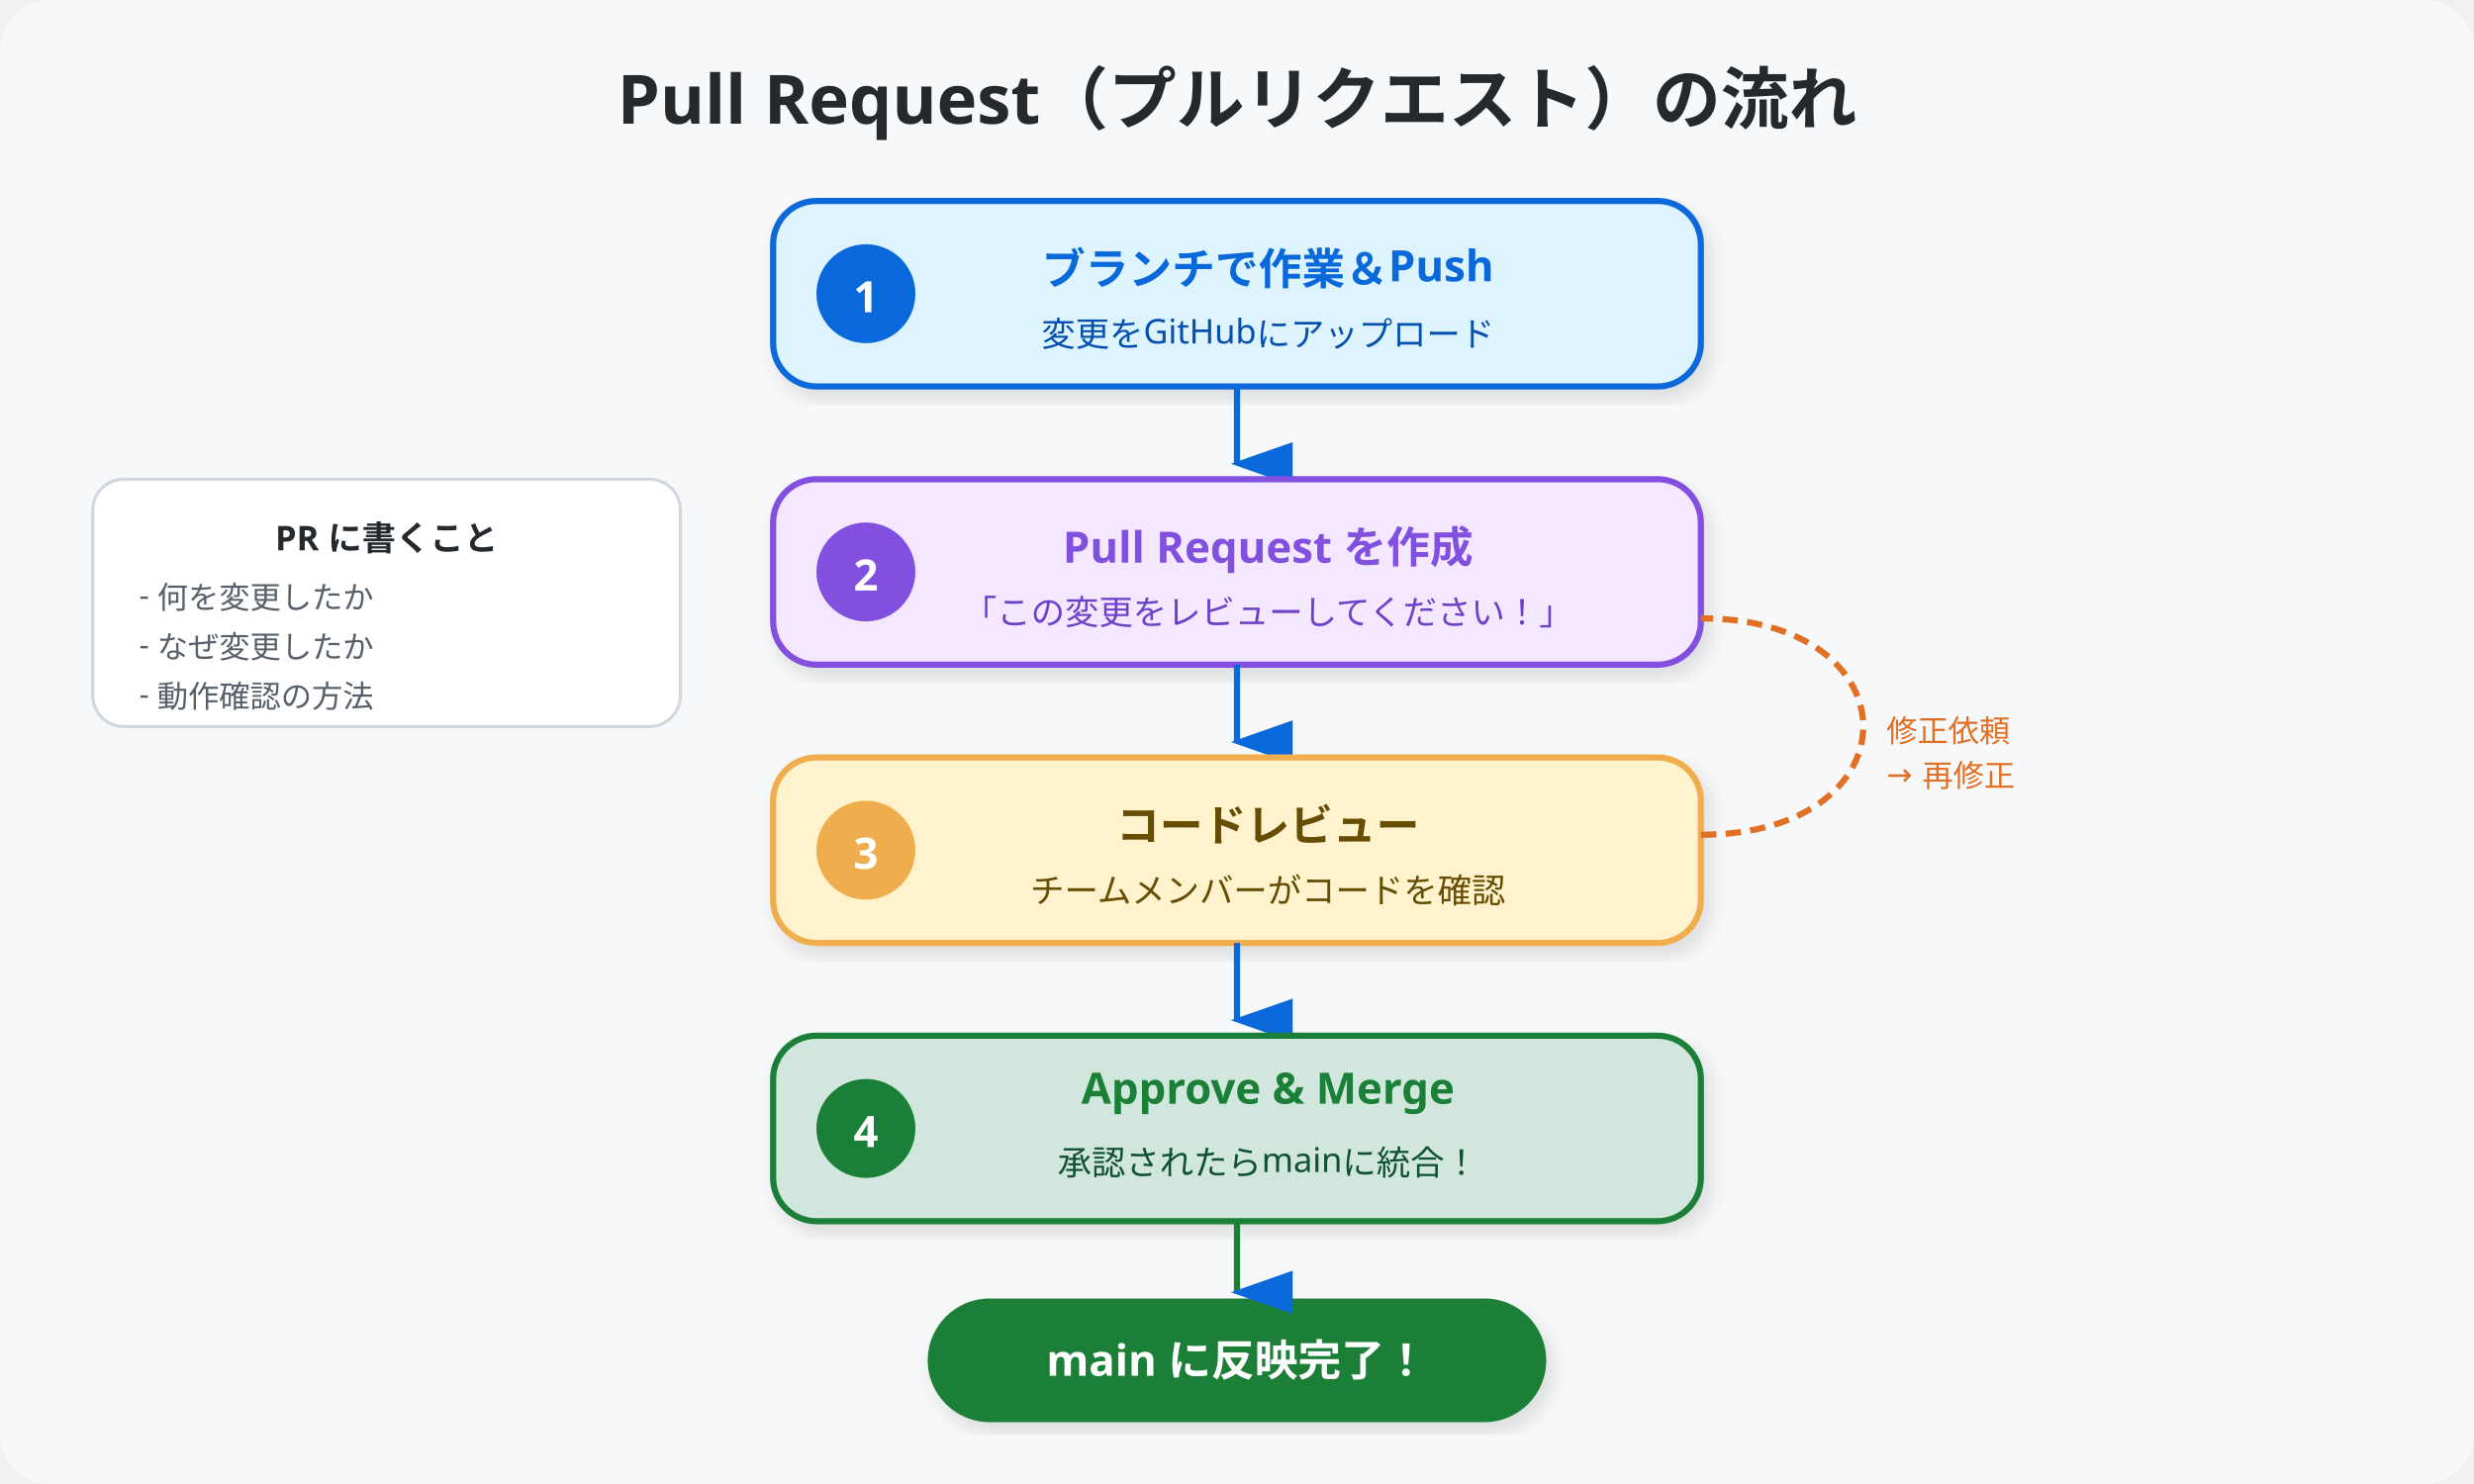
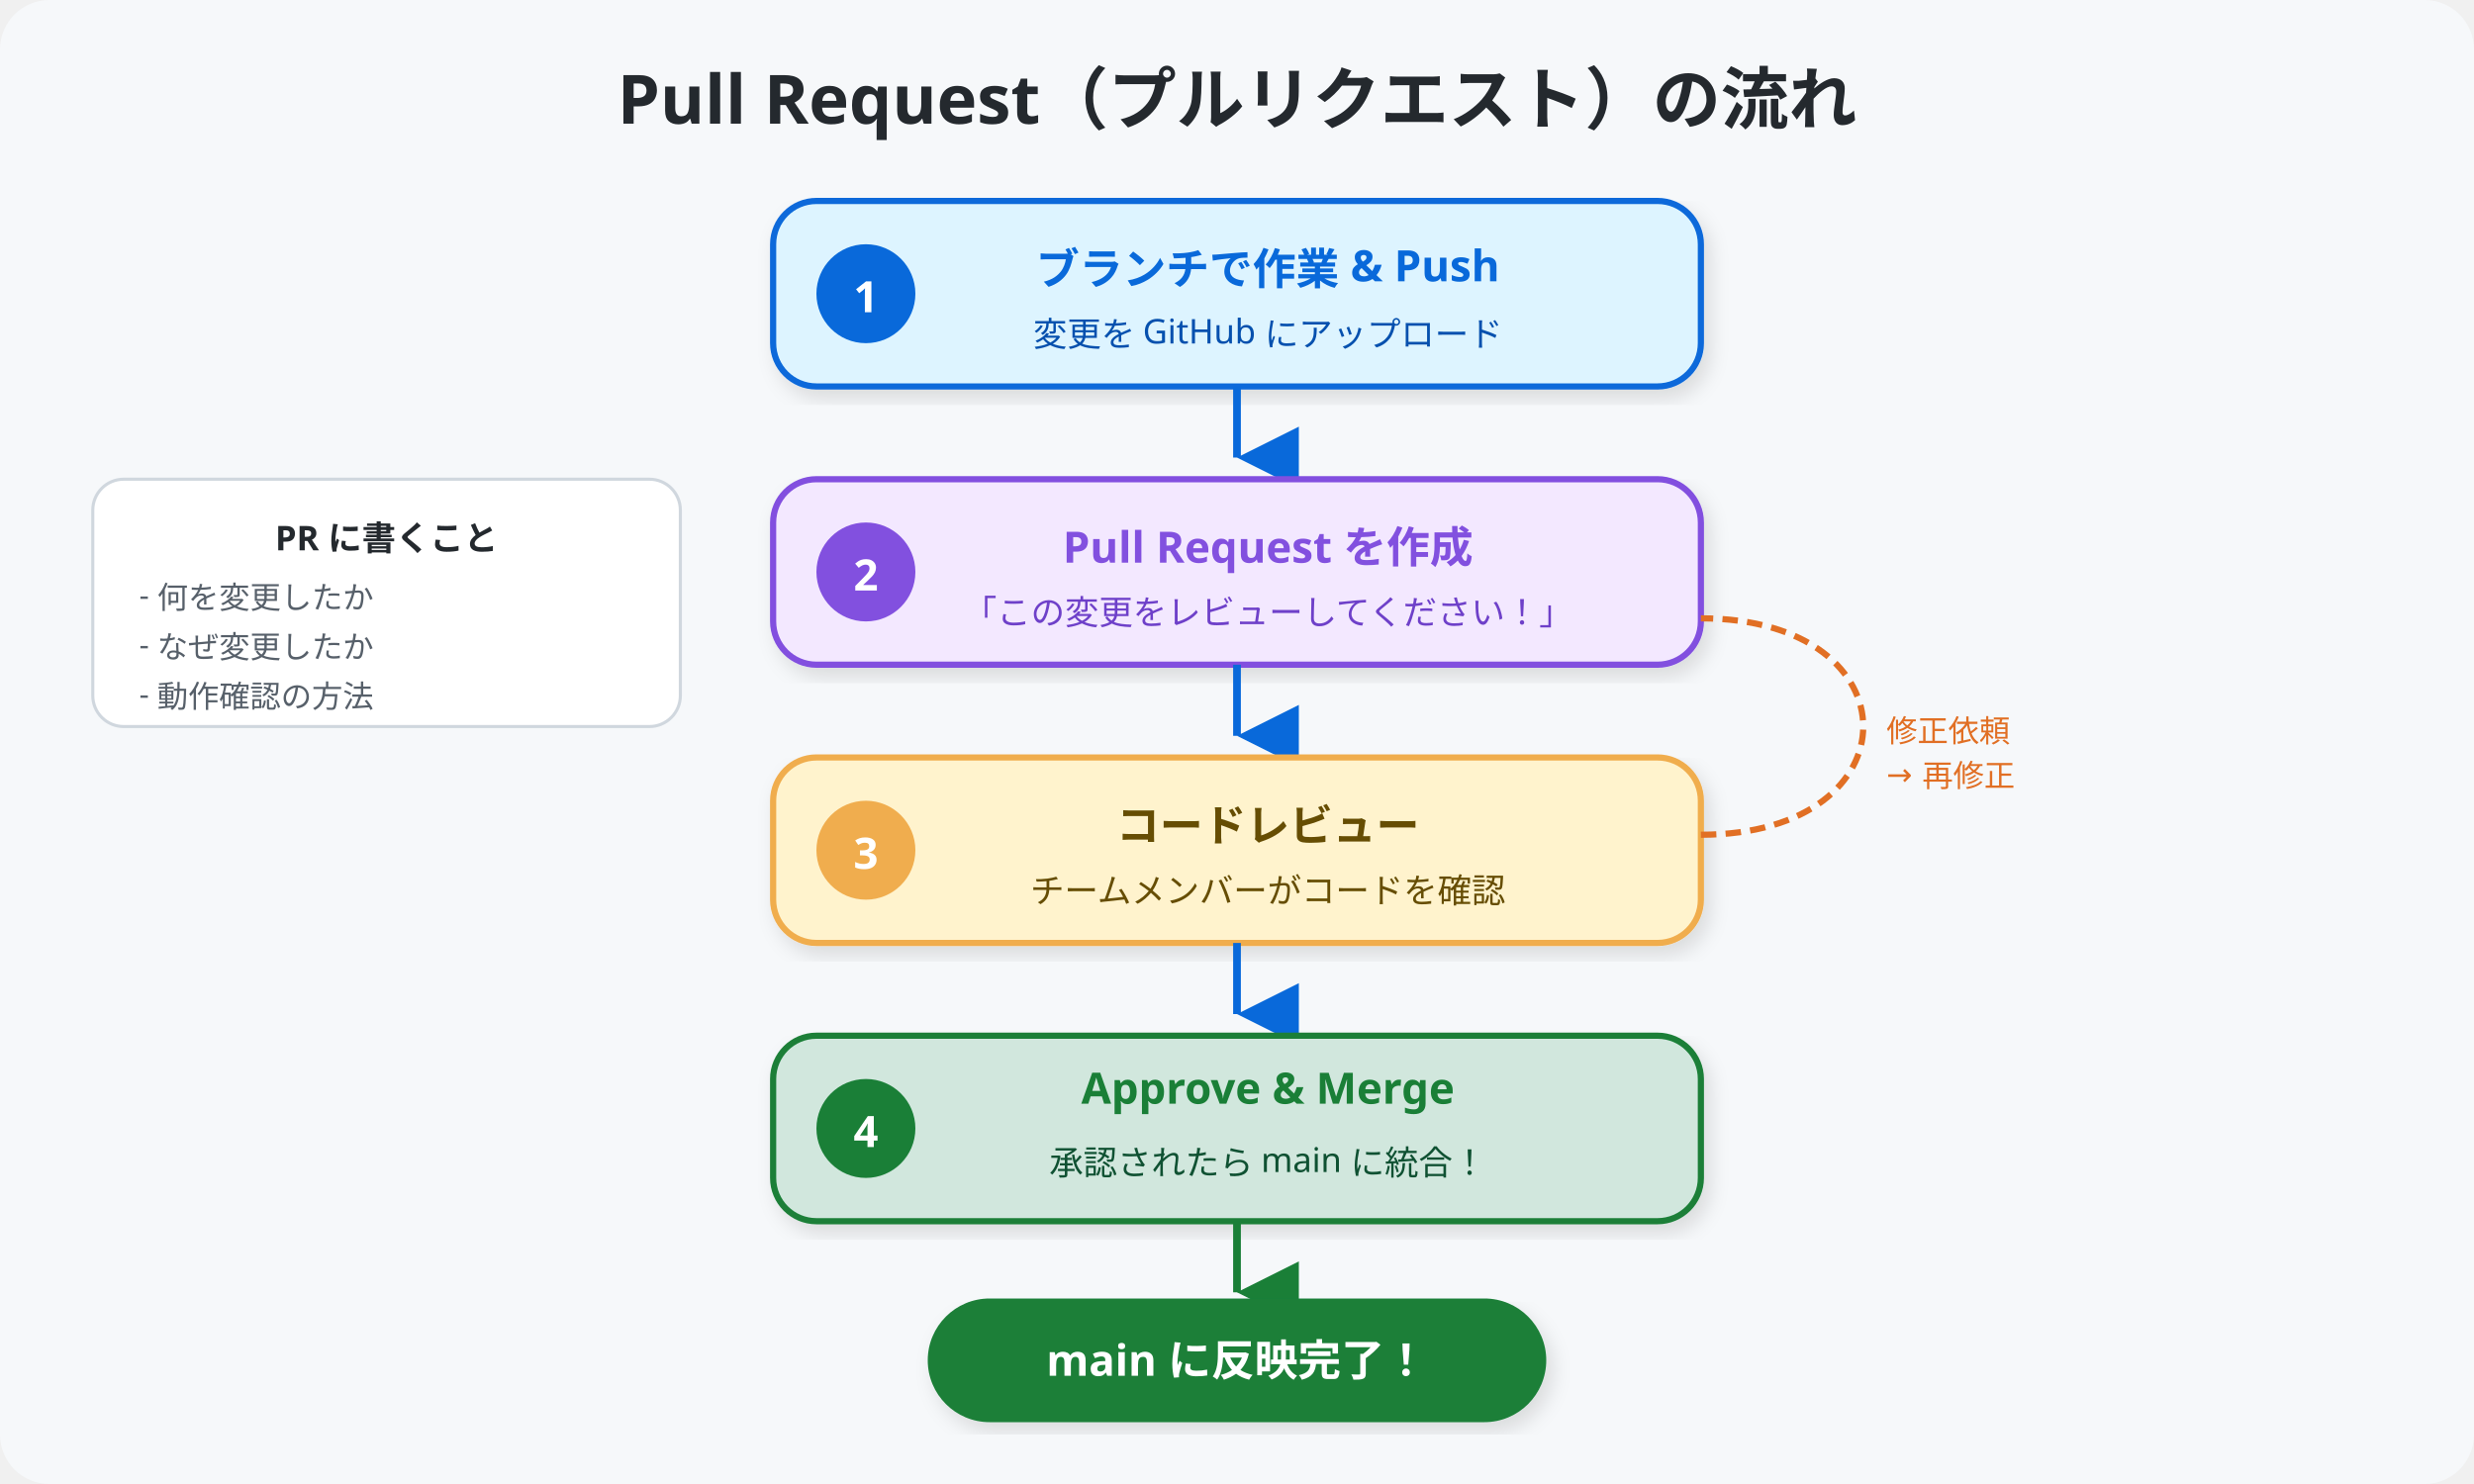
<svg xmlns="http://www.w3.org/2000/svg" viewBox="0 0 800 480" font-family="'Segoe UI', 'Hiragino Sans', sans-serif">
  <defs>
    <filter id="shadow5" x="-5%" y="-5%" width="115%" height="115%">
      <feDropShadow dx="2" dy="3" stdDeviation="3" flood-opacity="0.12" />
    </filter>
-     <marker id="arrDown" markerWidth="7" markerHeight="10" refX="3.5" refY="9" orient="auto">
-       <polygon points="0 0, 3.5 10, 7 0" fill="#0969da" />
+     <marker id="arrDown5" markerWidth="8" markerHeight="8" refX="4" refY="8" orient="auto">
+       <polygon points="0 0, 4 8, 8 0" fill="#0969da" />
+     </marker>
+     <marker id="arrDown5g" markerWidth="8" markerHeight="8" refX="4" refY="8" orient="auto">
+       <polygon points="0 0, 4 8, 8 0" fill="#1a7f37" />
    </marker>
  </defs>
  <rect width="800" height="480" rx="16" fill="#f6f8fa" />
  <text x="400" y="40" text-anchor="middle" font-size="22" font-weight="bold" fill="#24292e">Pull Request（プルリクエスト）の流れ</text>
  <rect x="250" y="65" width="300" height="60" rx="14" fill="#ddf4ff" stroke="#0969da" stroke-width="2" filter="url(#shadow5)" />
  <circle cx="280" cy="95" r="16" fill="#0969da" />
  <text x="280" y="101" text-anchor="middle" font-size="14" font-weight="bold" fill="#fff">1</text>
-   <text x="410" y="92" text-anchor="middle" font-size="14" font-weight="bold" fill="#0969da">ブランチで作業＆Push</text>
-   <text x="410" y="112" text-anchor="middle" font-size="11" fill="#0550ae">変更をGitHubにアップロード</text>
-   <line x1="400" y1="125" x2="400" y2="150" stroke="#0969da" stroke-width="2" marker-end="url(#arrDown)" />
+   <text x="410" y="92" text-anchor="middle" font-size="14" font-weight="bold" fill="#0969da">ブランチで作業 &amp; Push</text>
+   <text x="410" y="112" text-anchor="middle" font-size="11" fill="#0550ae">変更を GitHub にアップロード</text>
+   <line x1="400" y1="125" x2="400" y2="148" stroke="#0969da" stroke-width="2.5" marker-end="url(#arrDown5)" />
  <rect x="250" y="155" width="300" height="60" rx="14" fill="#f3e8ff" stroke="#8250df" stroke-width="2" filter="url(#shadow5)" />
  <circle cx="280" cy="185" r="16" fill="#8250df" />
  <text x="280" y="191" text-anchor="middle" font-size="14" font-weight="bold" fill="#fff">2</text>
  <text x="410" y="182" text-anchor="middle" font-size="14" font-weight="bold" fill="#8250df">Pull Request を作成</text>
  <text x="410" y="202" text-anchor="middle" font-size="11" fill="#6e40c9">「この変更をレビューしてください！」</text>
-   <line x1="400" y1="215" x2="400" y2="240" stroke="#0969da" stroke-width="2" marker-end="url(#arrDown)" />
+   <line x1="400" y1="215" x2="400" y2="238" stroke="#0969da" stroke-width="2.5" marker-end="url(#arrDown5)" />
  <rect x="250" y="245" width="300" height="60" rx="14" fill="#fff3cd" stroke="#f0ad4e" stroke-width="2" filter="url(#shadow5)" />
  <circle cx="280" cy="275" r="16" fill="#f0ad4e" />
  <text x="280" y="281" text-anchor="middle" font-size="14" font-weight="bold" fill="#fff">3</text>
  <text x="410" y="272" text-anchor="middle" font-size="14" font-weight="bold" fill="#664d03">コードレビュー</text>
  <text x="410" y="292" text-anchor="middle" font-size="11" fill="#664d03">チームメンバーがコードを確認</text>
  <path d="M 550 270 C 620 270, 620 200, 550 200" stroke="#e16f24" stroke-width="2" fill="none" stroke-dasharray="5,3" />
  <text x="610" y="240" font-size="10" fill="#e16f24">修正依頼</text>
  <text x="610" y="254" font-size="10" fill="#e16f24">→ 再修正</text>
-   <line x1="400" y1="305" x2="400" y2="330" stroke="#0969da" stroke-width="2" marker-end="url(#arrDown)" />
+   <line x1="400" y1="305" x2="400" y2="328" stroke="#0969da" stroke-width="2.5" marker-end="url(#arrDown5)" />
  <rect x="250" y="335" width="300" height="60" rx="14" fill="#d1e7dd" stroke="#1a7f37" stroke-width="2" filter="url(#shadow5)" />
  <circle cx="280" cy="365" r="16" fill="#1a7f37" />
  <text x="280" y="371" text-anchor="middle" font-size="14" font-weight="bold" fill="#fff">4</text>
  <text x="410" y="357" text-anchor="middle" font-size="14" font-weight="bold" fill="#1a7f37">Approve &amp; Merge</text>
-   <text x="410" y="380" text-anchor="middle" font-size="11" fill="#0f5132">承認されたらmainに統合！</text>
+   <text x="410" y="380" text-anchor="middle" font-size="11" fill="#0f5132">承認されたら main に統合！</text>
+   <line x1="400" y1="395" x2="400" y2="418" stroke="#1a7f37" stroke-width="2.5" marker-end="url(#arrDown5g)" />
  <rect x="300" y="420" width="200" height="40" rx="20" fill="#1a7f37" filter="url(#shadow5)" />
  <text x="400" y="445" text-anchor="middle" font-size="14" font-weight="bold" fill="#fff">main に反映完了！</text>
-   <line x1="400" y1="395" x2="400" y2="418" stroke="#1a7f37" stroke-width="2" marker-end="url(#arrDown)" />
  <rect x="30" y="155" width="190" height="80" rx="10" fill="#fff" stroke="#d0d7de" stroke-width="1" />
  <text x="125" y="178" text-anchor="middle" font-size="11" font-weight="bold" fill="#24292e">PR に書くこと</text>
  <text x="45" y="196" font-size="10" fill="#57606a">- 何を変更したか</text>
  <text x="45" y="212" font-size="10" fill="#57606a">- なぜ変更したか</text>
  <text x="45" y="228" font-size="10" fill="#57606a">- 動作確認の方法</text>
</svg>
